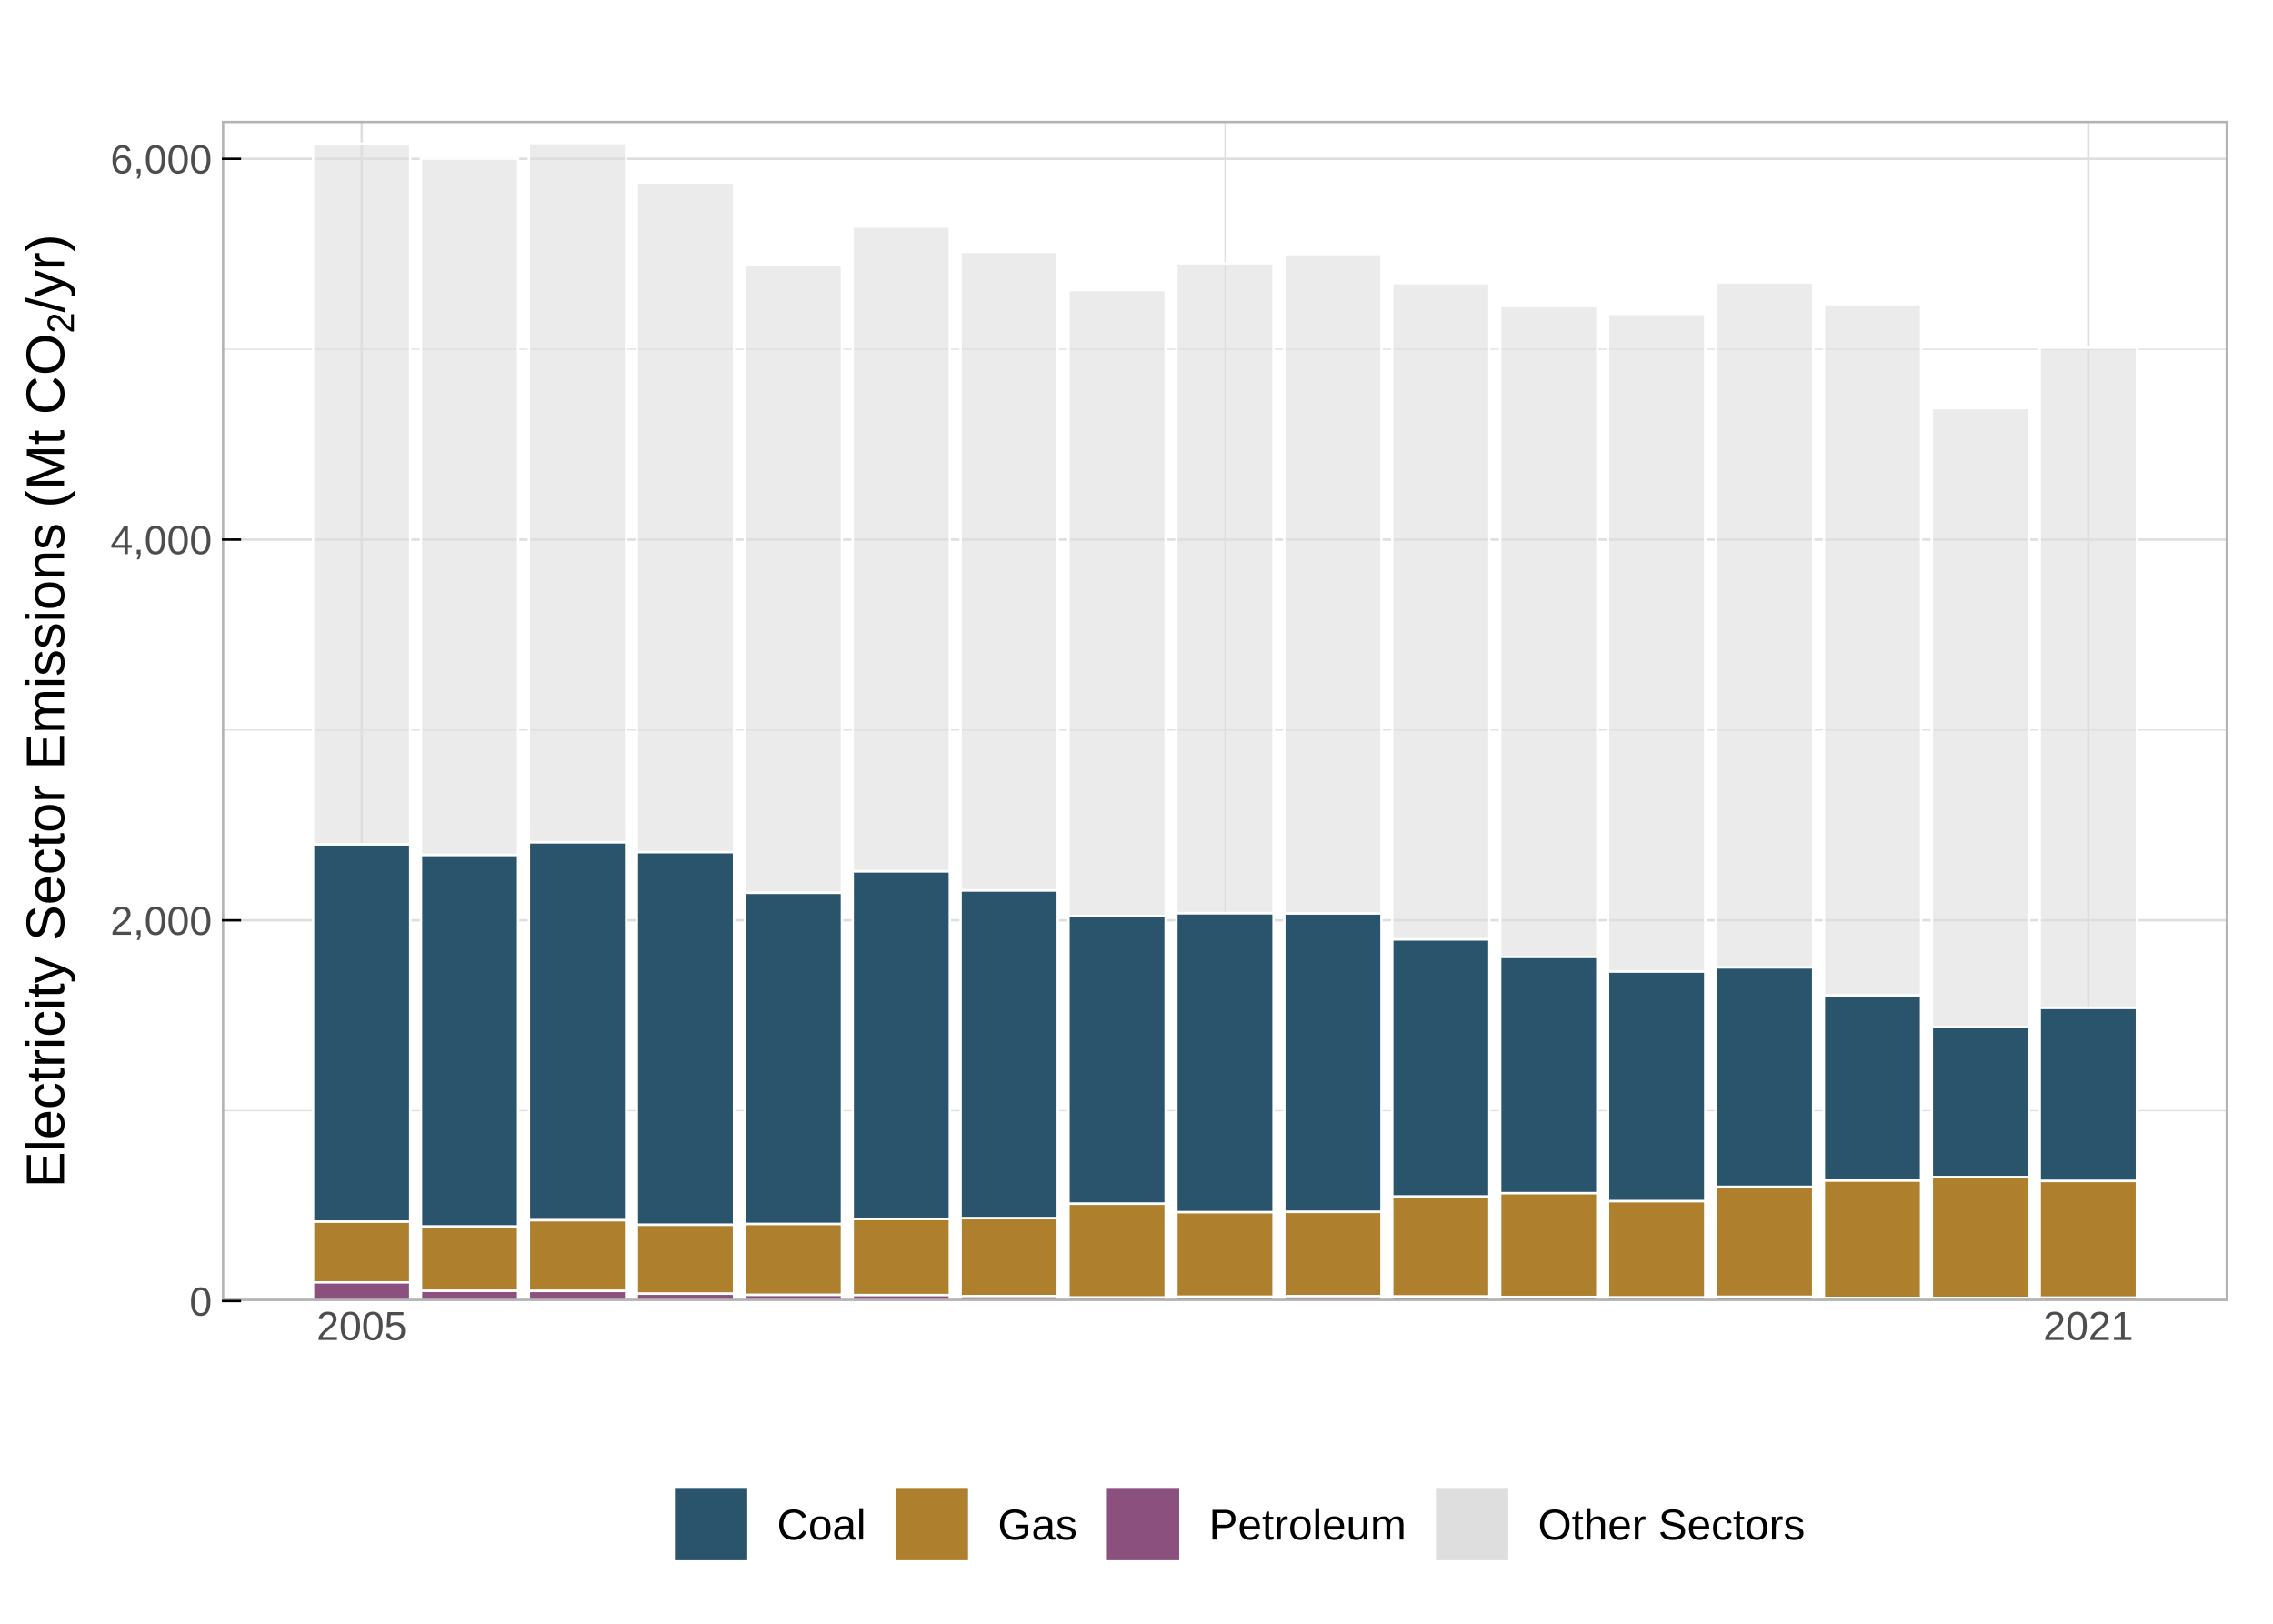
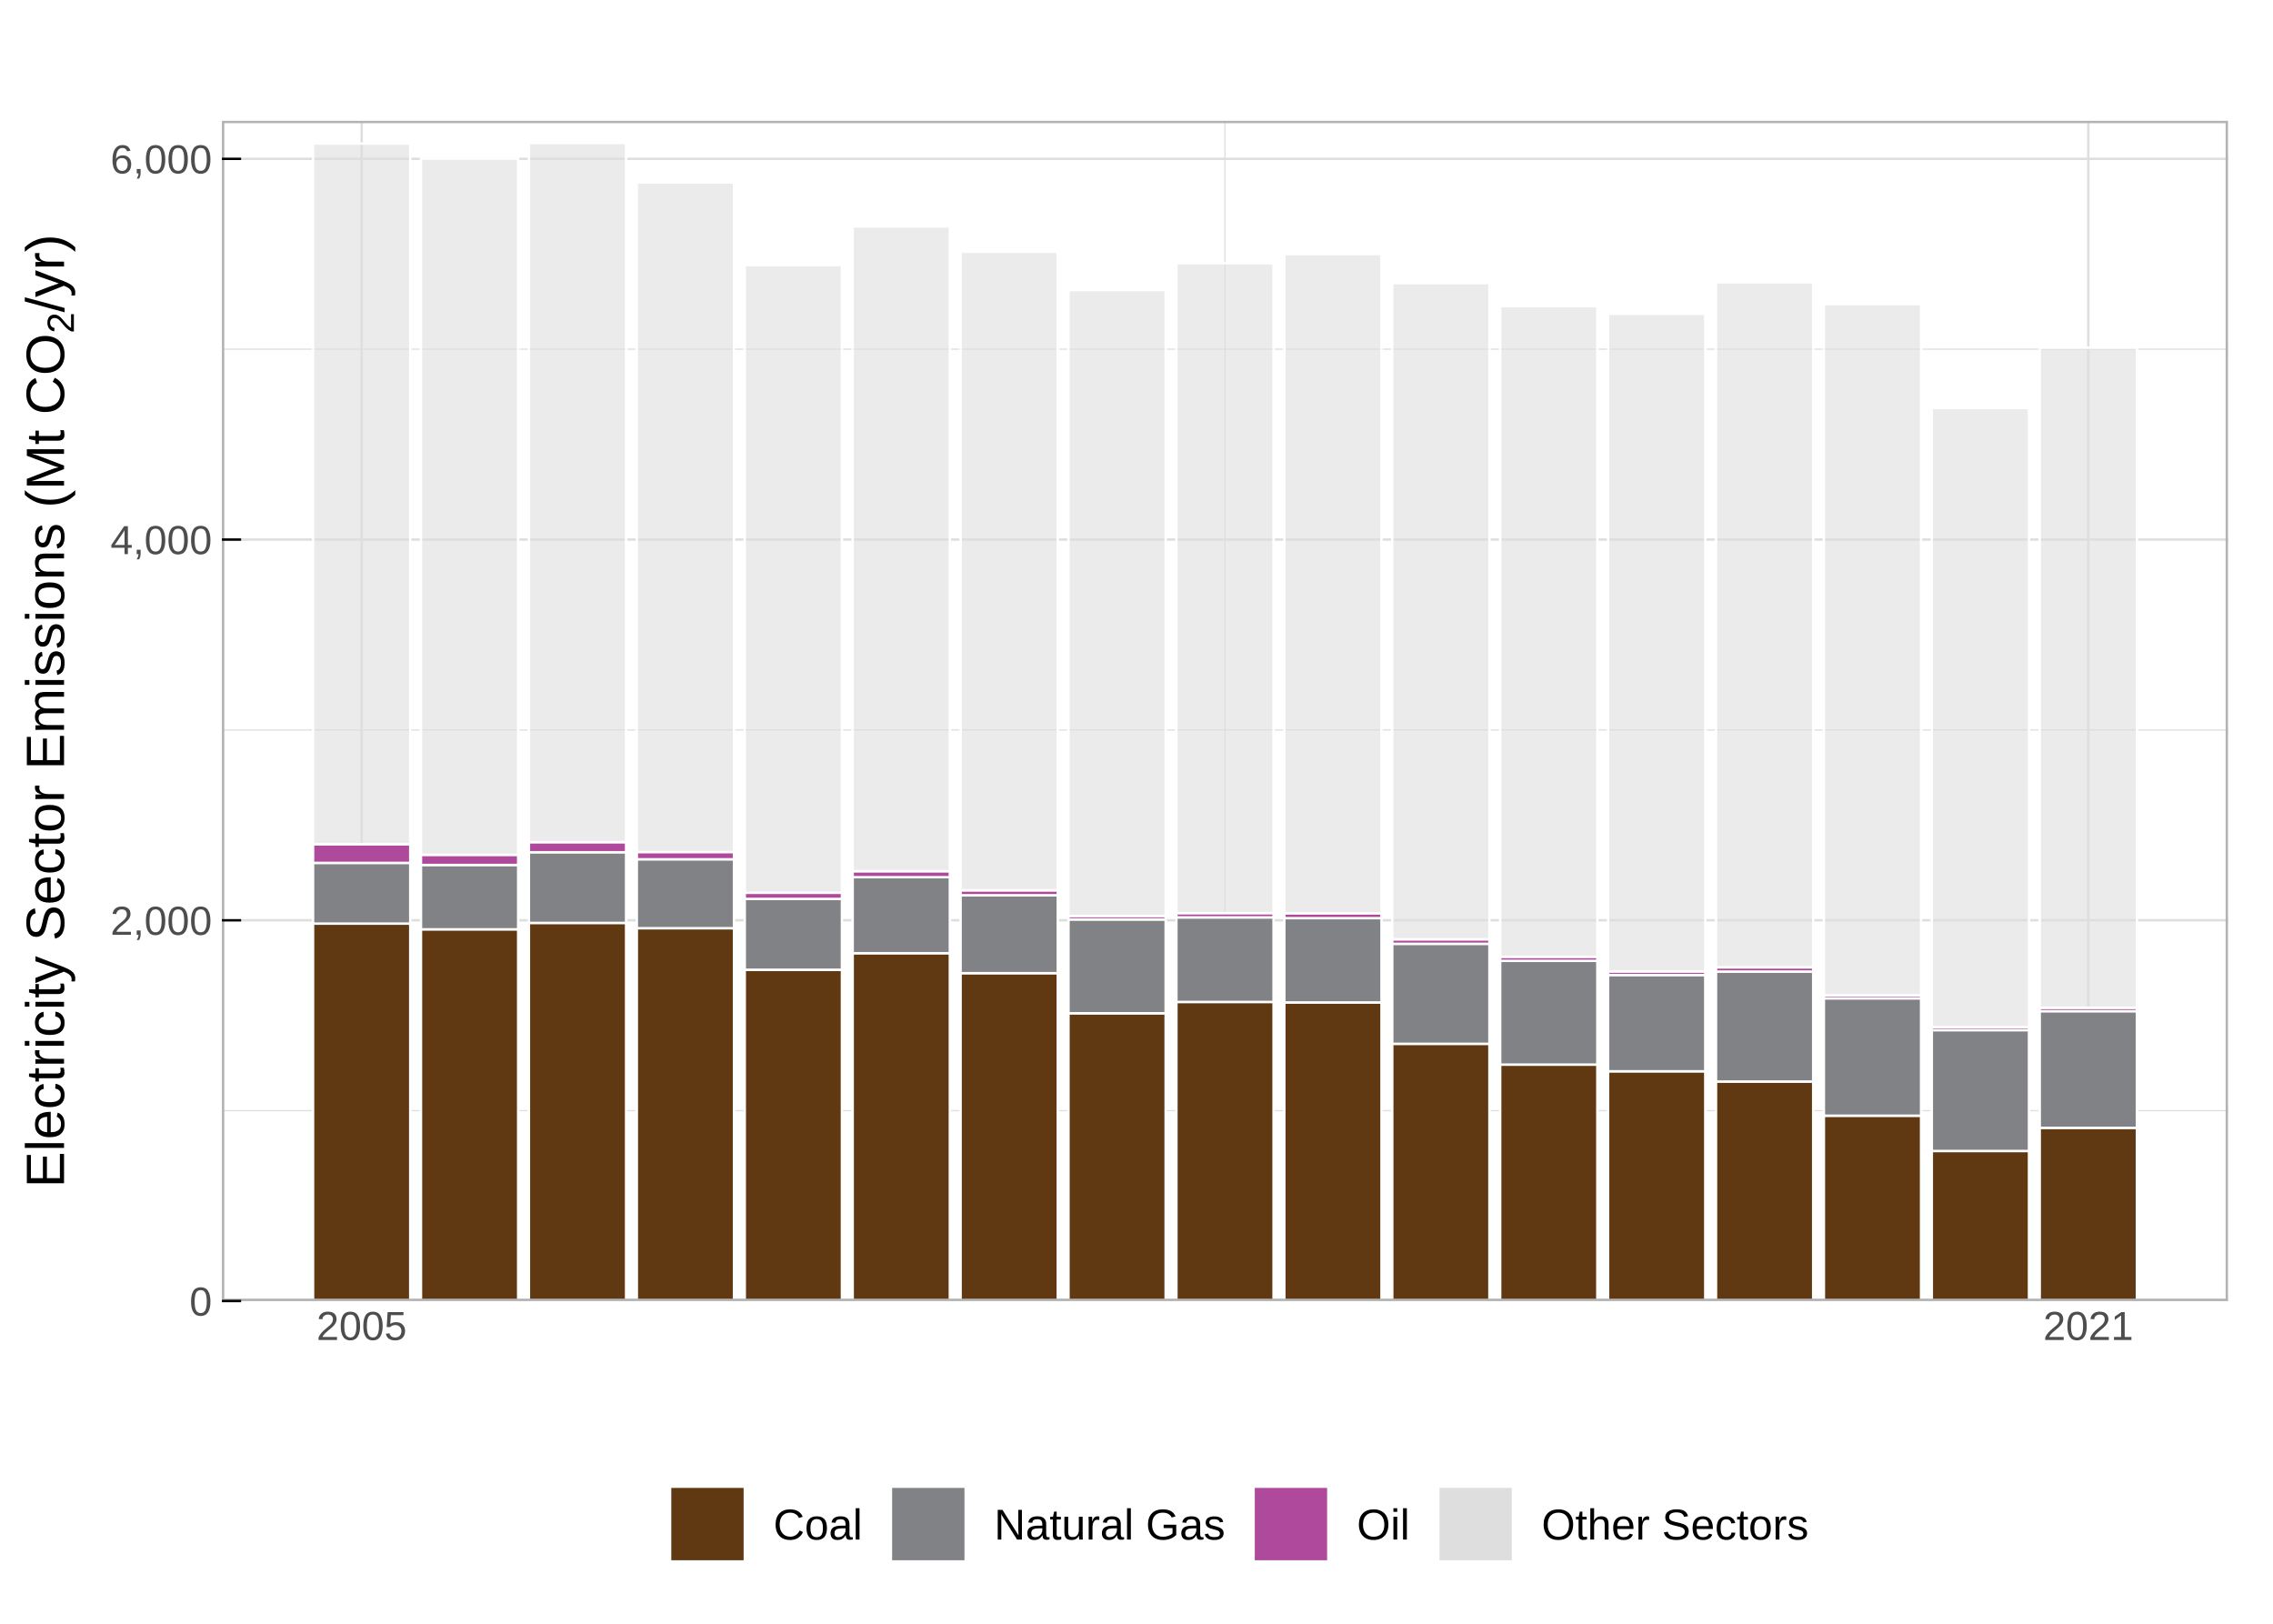
<svg xmlns="http://www.w3.org/2000/svg" class="svglite" width="504.00pt" height="360.00pt" viewBox="0 0 504.00 360.00">
  <defs>
    <style type="text/css">
    .svglite line, .svglite polyline, .svglite polygon, .svglite path, .svglite rect, .svglite circle {
      fill: none;
      stroke: #000000;
      stroke-linecap: round;
      stroke-linejoin: round;
      stroke-miterlimit: 10.00;
    }
    .svglite text {
      white-space: pre;
    }
  </style>
  </defs>
  <rect width="100%" height="100%" style="stroke: none; fill: #FFFFFF;" />
  <defs>
    <clipPath id="cpMC4wMHw1MDQuMDB8MC4wMHwzNjAuMDA=">
      <rect x="0.00" y="0.00" width="504.00" height="360.00" />
    </clipPath>
  </defs>
  <g clip-path="url(#cpMC4wMHw1MDQuMDB8MC4wMHwzNjAuMDA=)">
    <rect x="0.00" y="0.00" width="504.00" height="360.00" style="stroke-width: 1.07; stroke: #FFFFFF; fill: #FFFFFF;" />
  </g>
  <defs>
    <clipPath id="cpNDkuMjB8NDk0LjA0fDI2Ljc4fDI4OC40NQ==">
      <rect x="49.20" y="26.78" width="444.83" height="261.68" />
    </clipPath>
  </defs>
  <g clip-path="url(#cpNDkuMjB8NDk0LjA0fDI2Ljc4fDI4OC40NQ==)">
    <rect x="49.20" y="26.78" width="444.83" height="261.68" style="stroke-width: 1.07; stroke: none; fill: #FFFFFF;" />
    <polyline points="49.20,246.25 494.04,246.25 " style="stroke-width: 0.27; stroke: #DEDEDE; stroke-linecap: butt;" />
    <polyline points="49.20,161.84 494.04,161.84 " style="stroke-width: 0.27; stroke: #DEDEDE; stroke-linecap: butt;" />
    <polyline points="49.20,77.42 494.04,77.42 " style="stroke-width: 0.27; stroke: #DEDEDE; stroke-linecap: butt;" />
    <polyline points="271.62,288.45 271.62,26.78 " style="stroke-width: 0.27; stroke: #DEDEDE; stroke-linecap: butt;" />
    <polyline points="49.20,288.45 494.04,288.45 " style="stroke-width: 0.53; stroke: #DEDEDE; stroke-linecap: butt;" />
    <polyline points="49.20,204.04 494.04,204.04 " style="stroke-width: 0.53; stroke: #DEDEDE; stroke-linecap: butt;" />
    <polyline points="49.20,119.63 494.04,119.63 " style="stroke-width: 0.53; stroke: #DEDEDE; stroke-linecap: butt;" />
    <polyline points="49.20,35.22 494.04,35.22 " style="stroke-width: 0.53; stroke: #DEDEDE; stroke-linecap: butt;" />
    <polyline points="80.19,288.45 80.19,26.78 " style="stroke-width: 0.53; stroke: #DEDEDE; stroke-linecap: butt;" />
    <polyline points="463.05,288.45 463.05,26.78 " style="stroke-width: 0.53; stroke: #DEDEDE; stroke-linecap: butt;" />
-     <rect x="69.42" y="187.17" width="21.54" height="83.69" style="stroke-width: 0.53; stroke: #FFFFFF; stroke-linecap: butt; stroke-linejoin: miter; fill: #2A546C;" />
-     <rect x="69.42" y="270.86" width="21.54" height="13.46" style="stroke-width: 0.53; stroke: #FFFFFF; stroke-linecap: butt; stroke-linejoin: miter; fill: #AE7F2C;" />
+     <rect x="69.42" y="204.77" width="21.54" height="83.69" style="stroke-width: 0.53; stroke: #FFFFFF; stroke-linecap: butt; stroke-linejoin: miter; fill: #603913;" />
+     <rect x="69.42" y="191.31" width="21.54" height="13.46" style="stroke-width: 0.53; stroke: #FFFFFF; stroke-linecap: butt; stroke-linejoin: miter; fill: #808285;" />
+     <rect x="69.42" y="187.17" width="21.54" height="4.14" style="stroke-width: 0.53; stroke: #FFFFFF; stroke-linecap: butt; stroke-linejoin: miter; fill: #AF499B;" />
    <rect x="69.42" y="31.83" width="21.54" height="155.34" style="stroke-width: 0.53; stroke: #FFFFFF; stroke-linecap: butt; stroke-linejoin: miter; fill: #DEDEDE; fill-opacity: 0.60;" />
-     <rect x="69.42" y="284.32" width="21.54" height="4.14" style="stroke-width: 0.53; stroke: #FFFFFF; stroke-linecap: butt; stroke-linejoin: miter; fill: #8B507E;" />
-     <rect x="93.35" y="189.52" width="21.54" height="82.42" style="stroke-width: 0.53; stroke: #FFFFFF; stroke-linecap: butt; stroke-linejoin: miter; fill: #2A546C;" />
-     <rect x="93.35" y="271.94" width="21.54" height="14.27" style="stroke-width: 0.53; stroke: #FFFFFF; stroke-linecap: butt; stroke-linejoin: miter; fill: #AE7F2C;" />
+     <rect x="93.35" y="206.04" width="21.54" height="82.42" style="stroke-width: 0.53; stroke: #FFFFFF; stroke-linecap: butt; stroke-linejoin: miter; fill: #603913;" />
+     <rect x="93.35" y="191.77" width="21.54" height="14.27" style="stroke-width: 0.53; stroke: #FFFFFF; stroke-linecap: butt; stroke-linejoin: miter; fill: #808285;" />
+     <rect x="93.35" y="189.52" width="21.54" height="2.25" style="stroke-width: 0.53; stroke: #FFFFFF; stroke-linecap: butt; stroke-linejoin: miter; fill: #AF499B;" />
    <rect x="93.35" y="35.18" width="21.54" height="154.34" style="stroke-width: 0.53; stroke: #FFFFFF; stroke-linecap: butt; stroke-linejoin: miter; fill: #DEDEDE; fill-opacity: 0.60;" />
-     <rect x="93.35" y="286.20" width="21.54" height="2.25" style="stroke-width: 0.53; stroke: #FFFFFF; stroke-linecap: butt; stroke-linejoin: miter; fill: #8B507E;" />
-     <rect x="117.28" y="186.71" width="21.54" height="83.83" style="stroke-width: 0.53; stroke: #FFFFFF; stroke-linecap: butt; stroke-linejoin: miter; fill: #2A546C;" />
-     <rect x="117.28" y="270.54" width="21.54" height="15.68" style="stroke-width: 0.53; stroke: #FFFFFF; stroke-linecap: butt; stroke-linejoin: miter; fill: #AE7F2C;" />
+     <rect x="117.28" y="204.62" width="21.54" height="83.83" style="stroke-width: 0.53; stroke: #FFFFFF; stroke-linecap: butt; stroke-linejoin: miter; fill: #603913;" />
+     <rect x="117.28" y="188.94" width="21.54" height="15.68" style="stroke-width: 0.53; stroke: #FFFFFF; stroke-linecap: butt; stroke-linejoin: miter; fill: #808285;" />
+     <rect x="117.28" y="186.71" width="21.54" height="2.24" style="stroke-width: 0.53; stroke: #FFFFFF; stroke-linecap: butt; stroke-linejoin: miter; fill: #AF499B;" />
    <rect x="117.28" y="31.71" width="21.54" height="155.00" style="stroke-width: 0.53; stroke: #FFFFFF; stroke-linecap: butt; stroke-linejoin: miter; fill: #DEDEDE; fill-opacity: 0.60;" />
-     <rect x="117.28" y="286.22" width="21.54" height="2.24" style="stroke-width: 0.53; stroke: #FFFFFF; stroke-linecap: butt; stroke-linejoin: miter; fill: #8B507E;" />
-     <rect x="141.21" y="188.89" width="21.54" height="82.66" style="stroke-width: 0.53; stroke: #FFFFFF; stroke-linecap: butt; stroke-linejoin: miter; fill: #2A546C;" />
-     <rect x="141.21" y="271.55" width="21.54" height="15.28" style="stroke-width: 0.53; stroke: #FFFFFF; stroke-linecap: butt; stroke-linejoin: miter; fill: #AE7F2C;" />
+     <rect x="141.21" y="205.80" width="21.54" height="82.66" style="stroke-width: 0.53; stroke: #FFFFFF; stroke-linecap: butt; stroke-linejoin: miter; fill: #603913;" />
+     <rect x="141.21" y="190.51" width="21.54" height="15.28" style="stroke-width: 0.53; stroke: #FFFFFF; stroke-linecap: butt; stroke-linejoin: miter; fill: #808285;" />
+     <rect x="141.21" y="188.89" width="21.54" height="1.62" style="stroke-width: 0.53; stroke: #FFFFFF; stroke-linecap: butt; stroke-linejoin: miter; fill: #AF499B;" />
    <rect x="141.21" y="40.45" width="21.54" height="148.45" style="stroke-width: 0.53; stroke: #FFFFFF; stroke-linecap: butt; stroke-linejoin: miter; fill: #DEDEDE; fill-opacity: 0.60;" />
-     <rect x="141.21" y="286.83" width="21.54" height="1.62" style="stroke-width: 0.53; stroke: #FFFFFF; stroke-linecap: butt; stroke-linejoin: miter; fill: #8B507E;" />
-     <rect x="165.14" y="197.93" width="21.54" height="73.45" style="stroke-width: 0.53; stroke: #FFFFFF; stroke-linecap: butt; stroke-linejoin: miter; fill: #2A546C;" />
-     <rect x="165.14" y="271.37" width="21.54" height="15.72" style="stroke-width: 0.53; stroke: #FFFFFF; stroke-linecap: butt; stroke-linejoin: miter; fill: #AE7F2C;" />
+     <rect x="165.14" y="215.01" width="21.54" height="73.45" style="stroke-width: 0.53; stroke: #FFFFFF; stroke-linecap: butt; stroke-linejoin: miter; fill: #603913;" />
+     <rect x="165.14" y="199.28" width="21.54" height="15.72" style="stroke-width: 0.53; stroke: #FFFFFF; stroke-linecap: butt; stroke-linejoin: miter; fill: #808285;" />
+     <rect x="165.14" y="197.93" width="21.54" height="1.36" style="stroke-width: 0.53; stroke: #FFFFFF; stroke-linecap: butt; stroke-linejoin: miter; fill: #AF499B;" />
    <rect x="165.14" y="58.79" width="21.54" height="139.14" style="stroke-width: 0.53; stroke: #FFFFFF; stroke-linecap: butt; stroke-linejoin: miter; fill: #DEDEDE; fill-opacity: 0.60;" />
-     <rect x="165.14" y="287.09" width="21.54" height="1.36" style="stroke-width: 0.53; stroke: #FFFFFF; stroke-linecap: butt; stroke-linejoin: miter; fill: #8B507E;" />
-     <rect x="189.07" y="193.15" width="21.54" height="77.12" style="stroke-width: 0.53; stroke: #FFFFFF; stroke-linecap: butt; stroke-linejoin: miter; fill: #2A546C;" />
-     <rect x="189.07" y="270.27" width="21.54" height="16.86" style="stroke-width: 0.53; stroke: #FFFFFF; stroke-linecap: butt; stroke-linejoin: miter; fill: #AE7F2C;" />
+     <rect x="189.07" y="211.33" width="21.54" height="77.12" style="stroke-width: 0.53; stroke: #FFFFFF; stroke-linecap: butt; stroke-linejoin: miter; fill: #603913;" />
+     <rect x="189.07" y="194.47" width="21.54" height="16.86" style="stroke-width: 0.53; stroke: #FFFFFF; stroke-linecap: butt; stroke-linejoin: miter; fill: #808285;" />
+     <rect x="189.07" y="193.15" width="21.54" height="1.33" style="stroke-width: 0.53; stroke: #FFFFFF; stroke-linecap: butt; stroke-linejoin: miter; fill: #AF499B;" />
    <rect x="189.07" y="50.21" width="21.54" height="142.94" style="stroke-width: 0.53; stroke: #FFFFFF; stroke-linecap: butt; stroke-linejoin: miter; fill: #DEDEDE; fill-opacity: 0.60;" />
-     <rect x="189.07" y="287.13" width="21.54" height="1.33" style="stroke-width: 0.53; stroke: #FFFFFF; stroke-linecap: butt; stroke-linejoin: miter; fill: #8B507E;" />
-     <rect x="213.00" y="197.39" width="21.54" height="72.70" style="stroke-width: 0.53; stroke: #FFFFFF; stroke-linecap: butt; stroke-linejoin: miter; fill: #2A546C;" />
-     <rect x="213.00" y="270.09" width="21.54" height="17.28" style="stroke-width: 0.53; stroke: #FFFFFF; stroke-linecap: butt; stroke-linejoin: miter; fill: #AE7F2C;" />
+     <rect x="213.00" y="215.76" width="21.54" height="72.70" style="stroke-width: 0.53; stroke: #FFFFFF; stroke-linecap: butt; stroke-linejoin: miter; fill: #603913;" />
+     <rect x="213.00" y="198.48" width="21.54" height="17.28" style="stroke-width: 0.53; stroke: #FFFFFF; stroke-linecap: butt; stroke-linejoin: miter; fill: #808285;" />
+     <rect x="213.00" y="197.39" width="21.54" height="1.09" style="stroke-width: 0.53; stroke: #FFFFFF; stroke-linecap: butt; stroke-linejoin: miter; fill: #AF499B;" />
    <rect x="213.00" y="55.83" width="21.54" height="141.56" style="stroke-width: 0.53; stroke: #FFFFFF; stroke-linecap: butt; stroke-linejoin: miter; fill: #DEDEDE; fill-opacity: 0.60;" />
-     <rect x="213.00" y="287.36" width="21.54" height="1.09" style="stroke-width: 0.53; stroke: #FFFFFF; stroke-linecap: butt; stroke-linejoin: miter; fill: #8B507E;" />
-     <rect x="236.92" y="203.08" width="21.54" height="63.80" style="stroke-width: 0.53; stroke: #FFFFFF; stroke-linecap: butt; stroke-linejoin: miter; fill: #2A546C;" />
-     <rect x="236.92" y="266.88" width="21.54" height="20.80" style="stroke-width: 0.53; stroke: #FFFFFF; stroke-linecap: butt; stroke-linejoin: miter; fill: #AE7F2C;" />
+     <rect x="236.92" y="224.65" width="21.54" height="63.80" style="stroke-width: 0.53; stroke: #FFFFFF; stroke-linecap: butt; stroke-linejoin: miter; fill: #603913;" />
+     <rect x="236.92" y="203.85" width="21.54" height="20.80" style="stroke-width: 0.53; stroke: #FFFFFF; stroke-linecap: butt; stroke-linejoin: miter; fill: #808285;" />
+     <rect x="236.92" y="203.08" width="21.54" height="0.77" style="stroke-width: 0.53; stroke: #FFFFFF; stroke-linecap: butt; stroke-linejoin: miter; fill: #AF499B;" />
    <rect x="236.92" y="64.31" width="21.54" height="138.76" style="stroke-width: 0.53; stroke: #FFFFFF; stroke-linecap: butt; stroke-linejoin: miter; fill: #DEDEDE; fill-opacity: 0.60;" />
-     <rect x="236.92" y="287.68" width="21.54" height="0.77" style="stroke-width: 0.53; stroke: #FFFFFF; stroke-linecap: butt; stroke-linejoin: miter; fill: #8B507E;" />
-     <rect x="260.85" y="202.44" width="21.54" height="66.32" style="stroke-width: 0.53; stroke: #FFFFFF; stroke-linecap: butt; stroke-linejoin: miter; fill: #2A546C;" />
-     <rect x="260.85" y="268.76" width="21.54" height="18.75" style="stroke-width: 0.53; stroke: #FFFFFF; stroke-linecap: butt; stroke-linejoin: miter; fill: #AE7F2C;" />
+     <rect x="260.85" y="222.14" width="21.54" height="66.32" style="stroke-width: 0.53; stroke: #FFFFFF; stroke-linecap: butt; stroke-linejoin: miter; fill: #603913;" />
+     <rect x="260.85" y="203.39" width="21.54" height="18.75" style="stroke-width: 0.53; stroke: #FFFFFF; stroke-linecap: butt; stroke-linejoin: miter; fill: #808285;" />
+     <rect x="260.85" y="202.44" width="21.54" height="0.95" style="stroke-width: 0.53; stroke: #FFFFFF; stroke-linecap: butt; stroke-linejoin: miter; fill: #AF499B;" />
    <rect x="260.85" y="58.37" width="21.54" height="144.07" style="stroke-width: 0.53; stroke: #FFFFFF; stroke-linecap: butt; stroke-linejoin: miter; fill: #DEDEDE; fill-opacity: 0.60;" />
-     <rect x="260.85" y="287.51" width="21.54" height="0.95" style="stroke-width: 0.53; stroke: #FFFFFF; stroke-linecap: butt; stroke-linejoin: miter; fill: #8B507E;" />
-     <rect x="284.78" y="202.49" width="21.54" height="66.20" style="stroke-width: 0.53; stroke: #FFFFFF; stroke-linecap: butt; stroke-linejoin: miter; fill: #2A546C;" />
-     <rect x="284.78" y="268.69" width="21.54" height="18.69" style="stroke-width: 0.53; stroke: #FFFFFF; stroke-linecap: butt; stroke-linejoin: miter; fill: #AE7F2C;" />
+     <rect x="284.78" y="222.25" width="21.54" height="66.20" style="stroke-width: 0.53; stroke: #FFFFFF; stroke-linecap: butt; stroke-linejoin: miter; fill: #603913;" />
+     <rect x="284.78" y="203.56" width="21.54" height="18.69" style="stroke-width: 0.53; stroke: #FFFFFF; stroke-linecap: butt; stroke-linejoin: miter; fill: #808285;" />
+     <rect x="284.78" y="202.49" width="21.54" height="1.07" style="stroke-width: 0.53; stroke: #FFFFFF; stroke-linecap: butt; stroke-linejoin: miter; fill: #AF499B;" />
    <rect x="284.78" y="56.32" width="21.54" height="146.17" style="stroke-width: 0.53; stroke: #FFFFFF; stroke-linecap: butt; stroke-linejoin: miter; fill: #DEDEDE; fill-opacity: 0.60;" />
-     <rect x="284.78" y="287.39" width="21.54" height="1.07" style="stroke-width: 0.53; stroke: #FFFFFF; stroke-linecap: butt; stroke-linejoin: miter; fill: #8B507E;" />
-     <rect x="308.71" y="208.25" width="21.54" height="57.04" style="stroke-width: 0.53; stroke: #FFFFFF; stroke-linecap: butt; stroke-linejoin: miter; fill: #2A546C;" />
-     <rect x="308.71" y="265.29" width="21.54" height="22.17" style="stroke-width: 0.53; stroke: #FFFFFF; stroke-linecap: butt; stroke-linejoin: miter; fill: #AE7F2C;" />
+     <rect x="308.71" y="231.42" width="21.54" height="57.04" style="stroke-width: 0.53; stroke: #FFFFFF; stroke-linecap: butt; stroke-linejoin: miter; fill: #603913;" />
+     <rect x="308.71" y="209.25" width="21.54" height="22.17" style="stroke-width: 0.53; stroke: #FFFFFF; stroke-linecap: butt; stroke-linejoin: miter; fill: #808285;" />
+     <rect x="308.71" y="208.25" width="21.54" height="1.00" style="stroke-width: 0.53; stroke: #FFFFFF; stroke-linecap: butt; stroke-linejoin: miter; fill: #AF499B;" />
    <rect x="308.71" y="62.76" width="21.54" height="145.49" style="stroke-width: 0.53; stroke: #FFFFFF; stroke-linecap: butt; stroke-linejoin: miter; fill: #DEDEDE; fill-opacity: 0.60;" />
-     <rect x="308.71" y="287.45" width="21.54" height="1.00" style="stroke-width: 0.53; stroke: #FFFFFF; stroke-linecap: butt; stroke-linejoin: miter; fill: #8B507E;" />
-     <rect x="332.64" y="212.12" width="21.54" height="52.42" style="stroke-width: 0.53; stroke: #FFFFFF; stroke-linecap: butt; stroke-linejoin: miter; fill: #2A546C;" />
-     <rect x="332.64" y="264.54" width="21.54" height="23.00" style="stroke-width: 0.53; stroke: #FFFFFF; stroke-linecap: butt; stroke-linejoin: miter; fill: #AE7F2C;" />
+     <rect x="332.64" y="236.03" width="21.54" height="52.42" style="stroke-width: 0.53; stroke: #FFFFFF; stroke-linecap: butt; stroke-linejoin: miter; fill: #603913;" />
+     <rect x="332.64" y="213.03" width="21.54" height="23.00" style="stroke-width: 0.53; stroke: #FFFFFF; stroke-linecap: butt; stroke-linejoin: miter; fill: #808285;" />
+     <rect x="332.64" y="212.12" width="21.54" height="0.91" style="stroke-width: 0.53; stroke: #FFFFFF; stroke-linecap: butt; stroke-linejoin: miter; fill: #AF499B;" />
    <rect x="332.64" y="67.87" width="21.54" height="144.26" style="stroke-width: 0.53; stroke: #FFFFFF; stroke-linecap: butt; stroke-linejoin: miter; fill: #DEDEDE; fill-opacity: 0.60;" />
-     <rect x="332.64" y="287.55" width="21.54" height="0.91" style="stroke-width: 0.53; stroke: #FFFFFF; stroke-linecap: butt; stroke-linejoin: miter; fill: #8B507E;" />
-     <rect x="356.57" y="215.37" width="21.54" height="50.95" style="stroke-width: 0.53; stroke: #FFFFFF; stroke-linecap: butt; stroke-linejoin: miter; fill: #2A546C;" />
-     <rect x="356.57" y="266.32" width="21.54" height="21.34" style="stroke-width: 0.53; stroke: #FFFFFF; stroke-linecap: butt; stroke-linejoin: miter; fill: #AE7F2C;" />
+     <rect x="356.57" y="237.51" width="21.54" height="50.95" style="stroke-width: 0.53; stroke: #FFFFFF; stroke-linecap: butt; stroke-linejoin: miter; fill: #603913;" />
+     <rect x="356.57" y="216.17" width="21.54" height="21.34" style="stroke-width: 0.53; stroke: #FFFFFF; stroke-linecap: butt; stroke-linejoin: miter; fill: #808285;" />
+     <rect x="356.57" y="215.37" width="21.54" height="0.80" style="stroke-width: 0.53; stroke: #FFFFFF; stroke-linecap: butt; stroke-linejoin: miter; fill: #AF499B;" />
    <rect x="356.57" y="69.57" width="21.54" height="145.80" style="stroke-width: 0.53; stroke: #FFFFFF; stroke-linecap: butt; stroke-linejoin: miter; fill: #DEDEDE; fill-opacity: 0.60;" />
-     <rect x="356.57" y="287.66" width="21.54" height="0.80" style="stroke-width: 0.53; stroke: #FFFFFF; stroke-linecap: butt; stroke-linejoin: miter; fill: #8B507E;" />
-     <rect x="380.50" y="214.47" width="21.54" height="48.66" style="stroke-width: 0.53; stroke: #FFFFFF; stroke-linecap: butt; stroke-linejoin: miter; fill: #2A546C;" />
-     <rect x="380.50" y="263.13" width="21.54" height="24.39" style="stroke-width: 0.53; stroke: #FFFFFF; stroke-linecap: butt; stroke-linejoin: miter; fill: #AE7F2C;" />
+     <rect x="380.50" y="239.79" width="21.54" height="48.66" style="stroke-width: 0.53; stroke: #FFFFFF; stroke-linecap: butt; stroke-linejoin: miter; fill: #603913;" />
+     <rect x="380.50" y="215.40" width="21.54" height="24.39" style="stroke-width: 0.53; stroke: #FFFFFF; stroke-linecap: butt; stroke-linejoin: miter; fill: #808285;" />
+     <rect x="380.50" y="214.47" width="21.54" height="0.94" style="stroke-width: 0.53; stroke: #FFFFFF; stroke-linecap: butt; stroke-linejoin: miter; fill: #AF499B;" />
    <rect x="380.50" y="62.60" width="21.54" height="151.87" style="stroke-width: 0.53; stroke: #FFFFFF; stroke-linecap: butt; stroke-linejoin: miter; fill: #DEDEDE; fill-opacity: 0.60;" />
-     <rect x="380.50" y="287.52" width="21.54" height="0.94" style="stroke-width: 0.53; stroke: #FFFFFF; stroke-linecap: butt; stroke-linejoin: miter; fill: #8B507E;" />
-     <rect x="404.42" y="220.66" width="21.54" height="41.09" style="stroke-width: 0.53; stroke: #FFFFFF; stroke-linecap: butt; stroke-linejoin: miter; fill: #2A546C;" />
-     <rect x="404.42" y="261.75" width="21.54" height="26.02" style="stroke-width: 0.53; stroke: #FFFFFF; stroke-linecap: butt; stroke-linejoin: miter; fill: #AE7F2C;" />
+     <rect x="404.42" y="247.37" width="21.54" height="41.09" style="stroke-width: 0.53; stroke: #FFFFFF; stroke-linecap: butt; stroke-linejoin: miter; fill: #603913;" />
+     <rect x="404.42" y="221.34" width="21.54" height="26.02" style="stroke-width: 0.53; stroke: #FFFFFF; stroke-linecap: butt; stroke-linejoin: miter; fill: #808285;" />
+     <rect x="404.42" y="220.66" width="21.54" height="0.68" style="stroke-width: 0.53; stroke: #FFFFFF; stroke-linecap: butt; stroke-linejoin: miter; fill: #AF499B;" />
    <rect x="404.42" y="67.43" width="21.54" height="153.23" style="stroke-width: 0.53; stroke: #FFFFFF; stroke-linecap: butt; stroke-linejoin: miter; fill: #DEDEDE; fill-opacity: 0.60;" />
-     <rect x="404.42" y="287.77" width="21.54" height="0.68" style="stroke-width: 0.53; stroke: #FFFFFF; stroke-linecap: butt; stroke-linejoin: miter; fill: #8B507E;" />
-     <rect x="428.35" y="227.71" width="21.54" height="33.27" style="stroke-width: 0.53; stroke: #FFFFFF; stroke-linecap: butt; stroke-linejoin: miter; fill: #2A546C;" />
-     <rect x="428.35" y="260.98" width="21.54" height="26.79" style="stroke-width: 0.53; stroke: #FFFFFF; stroke-linecap: butt; stroke-linejoin: miter; fill: #AE7F2C;" />
+     <rect x="428.35" y="255.19" width="21.54" height="33.27" style="stroke-width: 0.53; stroke: #FFFFFF; stroke-linecap: butt; stroke-linejoin: miter; fill: #603913;" />
+     <rect x="428.35" y="228.39" width="21.54" height="26.79" style="stroke-width: 0.53; stroke: #FFFFFF; stroke-linecap: butt; stroke-linejoin: miter; fill: #808285;" />
+     <rect x="428.35" y="227.71" width="21.54" height="0.68" style="stroke-width: 0.53; stroke: #FFFFFF; stroke-linecap: butt; stroke-linejoin: miter; fill: #AF499B;" />
    <rect x="428.35" y="90.45" width="21.54" height="137.26" style="stroke-width: 0.53; stroke: #FFFFFF; stroke-linecap: butt; stroke-linejoin: miter; fill: #DEDEDE; fill-opacity: 0.60;" />
-     <rect x="428.35" y="287.77" width="21.54" height="0.68" style="stroke-width: 0.53; stroke: #FFFFFF; stroke-linecap: butt; stroke-linejoin: miter; fill: #8B507E;" />
-     <rect x="452.28" y="223.44" width="21.54" height="38.40" style="stroke-width: 0.53; stroke: #FFFFFF; stroke-linecap: butt; stroke-linejoin: miter; fill: #2A546C;" />
-     <rect x="452.28" y="261.84" width="21.54" height="25.87" style="stroke-width: 0.53; stroke: #FFFFFF; stroke-linecap: butt; stroke-linejoin: miter; fill: #AE7F2C;" />
+     <rect x="452.28" y="250.05" width="21.54" height="38.40" style="stroke-width: 0.53; stroke: #FFFFFF; stroke-linecap: butt; stroke-linejoin: miter; fill: #603913;" />
+     <rect x="452.28" y="224.18" width="21.54" height="25.87" style="stroke-width: 0.53; stroke: #FFFFFF; stroke-linecap: butt; stroke-linejoin: miter; fill: #808285;" />
+     <rect x="452.28" y="223.44" width="21.54" height="0.75" style="stroke-width: 0.53; stroke: #FFFFFF; stroke-linecap: butt; stroke-linejoin: miter; fill: #AF499B;" />
    <rect x="452.28" y="77.08" width="21.54" height="146.35" style="stroke-width: 0.53; stroke: #FFFFFF; stroke-linecap: butt; stroke-linejoin: miter; fill: #DEDEDE; fill-opacity: 0.60;" />
-     <rect x="452.28" y="287.71" width="21.54" height="0.75" style="stroke-width: 0.53; stroke: #FFFFFF; stroke-linecap: butt; stroke-linejoin: miter; fill: #8B507E;" />
    <rect x="49.20" y="26.78" width="444.83" height="261.68" style="stroke-width: 1.07; stroke: #B3B3B3;" />
  </g>
  <g clip-path="url(#cpMC4wMHw1MDQuMDB8MC4wMHwzNjAuMDA=)">
    <text x="47.01" y="291.68" text-anchor="end" style="font-size: 9.00px;fill: #4D4D4D; font-family: &quot;Arial&quot;;" textLength="5.00px" lengthAdjust="spacingAndGlyphs">0</text>
    <text x="47.01" y="207.26" text-anchor="end" style="font-size: 9.00px;fill: #4D4D4D; font-family: &quot;Arial&quot;;" textLength="22.51px" lengthAdjust="spacingAndGlyphs">2,000</text>
    <text x="47.01" y="122.85" text-anchor="end" style="font-size: 9.00px;fill: #4D4D4D; font-family: &quot;Arial&quot;;" textLength="22.51px" lengthAdjust="spacingAndGlyphs">4,000</text>
    <text x="47.01" y="38.44" text-anchor="end" style="font-size: 9.00px;fill: #4D4D4D; font-family: &quot;Arial&quot;;" textLength="22.51px" lengthAdjust="spacingAndGlyphs">6,000</text>
    <polyline points="53.46,288.45 49.20,288.45 " style="stroke-width: 0.53; stroke-linecap: butt;" />
    <polyline points="53.46,204.04 49.20,204.04 " style="stroke-width: 0.53; stroke-linecap: butt;" />
    <polyline points="53.46,119.63 49.20,119.63 " style="stroke-width: 0.53; stroke-linecap: butt;" />
    <polyline points="53.46,35.22 49.20,35.22 " style="stroke-width: 0.53; stroke-linecap: butt;" />
    <text x="80.19" y="297.09" text-anchor="middle" style="font-size: 9.00px;fill: #4D4D4D; font-family: &quot;Arial&quot;;" textLength="20.02px" lengthAdjust="spacingAndGlyphs">2005</text>
    <text x="463.05" y="297.09" text-anchor="middle" style="font-size: 9.00px;fill: #4D4D4D; font-family: &quot;Arial&quot;;" textLength="20.02px" lengthAdjust="spacingAndGlyphs">2021</text>
    <text transform="translate(14.20,263.32) rotate(-90)" style="font-size: 12.00px; font-family: &quot;Arial&quot;;" textLength="180.07px" lengthAdjust="spacingAndGlyphs">Electricity Sector Emissions (Mt C</text>
    <text transform="translate(14.20,83.25) rotate(-90)" style="font-size: 12.00px; font-family: &quot;Arial&quot;;" textLength="9.34px" lengthAdjust="spacingAndGlyphs">O</text>
    <text transform="translate(16.38,73.91) rotate(-90)" style="font-size: 8.40px; font-family: &quot;Arial&quot;;" textLength="4.67px" lengthAdjust="spacingAndGlyphs">2</text>
    <text transform="translate(14.20,69.24) rotate(-90)" style="font-size: 12.00px; font-family: &quot;Arial&quot;;" textLength="17.33px" lengthAdjust="spacingAndGlyphs">/yr)</text>
-     <rect x="137.57" y="323.79" width="268.11" height="28.24" style="stroke-width: 1.07; stroke: none; fill: #FFFFFF;" />
-     <rect x="149.03" y="329.27" width="17.28" height="17.28" style="stroke-width: 1.07; stroke: none; fill: #FFFFFF;" />
-     <rect x="149.38" y="329.62" width="16.57" height="16.57" style="stroke-width: 0.53; stroke: #FFFFFF; stroke-linecap: butt; stroke-linejoin: miter; fill: #2A546C;" />
-     <rect x="197.99" y="329.27" width="17.28" height="17.28" style="stroke-width: 1.07; stroke: none; fill: #FFFFFF;" />
-     <rect x="198.34" y="329.62" width="16.57" height="16.57" style="stroke-width: 0.53; stroke: #FFFFFF; stroke-linecap: butt; stroke-linejoin: miter; fill: #AE7F2C;" />
-     <rect x="244.81" y="329.27" width="17.28" height="17.28" style="stroke-width: 1.07; stroke: none; fill: #FFFFFF;" />
-     <rect x="245.17" y="329.62" width="16.57" height="16.57" style="stroke-width: 0.53; stroke: #FFFFFF; stroke-linecap: butt; stroke-linejoin: miter; fill: #8B507E;" />
-     <rect x="317.77" y="329.27" width="17.28" height="17.28" style="stroke-width: 1.07; stroke: none; fill: #FFFFFF;" />
-     <rect x="318.12" y="329.62" width="16.57" height="16.57" style="stroke-width: 0.53; stroke: #FFFFFF; stroke-linecap: butt; stroke-linejoin: miter; fill: #DEDEDE;" />
-     <text x="172.28" y="341.34" style="font-size: 9.60px; font-family: &quot;Arial&quot;;" textLength="19.73px" lengthAdjust="spacingAndGlyphs">Coal</text>
-     <text x="221.25" y="341.34" style="font-size: 9.60px; font-family: &quot;Arial&quot;;" textLength="17.59px" lengthAdjust="spacingAndGlyphs">Gas</text>
-     <text x="268.07" y="341.34" style="font-size: 9.60px; font-family: &quot;Arial&quot;;" textLength="43.72px" lengthAdjust="spacingAndGlyphs">Petroleum</text>
-     <text x="341.02" y="341.34" style="font-size: 9.60px; font-family: &quot;Arial&quot;;" textLength="59.17px" lengthAdjust="spacingAndGlyphs">Other Sectors</text>
+     <rect x="136.77" y="323.79" width="269.70" height="28.24" style="stroke-width: 1.07; stroke: none; fill: #FFFFFF;" />
+     <rect x="148.23" y="329.27" width="17.28" height="17.28" style="stroke-width: 1.07; stroke: none; fill: #FFFFFF;" />
+     <rect x="148.58" y="329.62" width="16.57" height="16.57" style="stroke-width: 0.53; stroke: #FFFFFF; stroke-linecap: butt; stroke-linejoin: miter; fill: #603913;" />
+     <rect x="197.19" y="329.27" width="17.28" height="17.28" style="stroke-width: 1.07; stroke: none; fill: #FFFFFF;" />
+     <rect x="197.55" y="329.62" width="16.57" height="16.57" style="stroke-width: 0.53; stroke: #FFFFFF; stroke-linecap: butt; stroke-linejoin: miter; fill: #808285;" />
+     <rect x="277.61" y="329.27" width="17.28" height="17.28" style="stroke-width: 1.07; stroke: none; fill: #FFFFFF;" />
+     <rect x="277.96" y="329.62" width="16.57" height="16.57" style="stroke-width: 0.53; stroke: #FFFFFF; stroke-linecap: butt; stroke-linejoin: miter; fill: #AF499B;" />
+     <rect x="318.56" y="329.27" width="17.28" height="17.28" style="stroke-width: 1.07; stroke: none; fill: #FFFFFF;" />
+     <rect x="318.92" y="329.62" width="16.57" height="16.57" style="stroke-width: 0.53; stroke: #FFFFFF; stroke-linecap: butt; stroke-linejoin: miter; fill: #DEDEDE;" />
+     <text x="171.49" y="341.34" style="font-size: 9.60px; font-family: &quot;Arial&quot;;" textLength="19.73px" lengthAdjust="spacingAndGlyphs">Coal</text>
+     <text x="220.45" y="341.34" style="font-size: 9.60px; font-family: &quot;Arial&quot;;" textLength="51.18px" lengthAdjust="spacingAndGlyphs">Natural Gas</text>
+     <text x="300.86" y="341.34" style="font-size: 9.60px; font-family: &quot;Arial&quot;;" textLength="11.72px" lengthAdjust="spacingAndGlyphs">Oil</text>
+     <text x="341.82" y="341.34" style="font-size: 9.60px; font-family: &quot;Arial&quot;;" textLength="59.17px" lengthAdjust="spacingAndGlyphs">Other Sectors</text>
  </g>
</svg>
